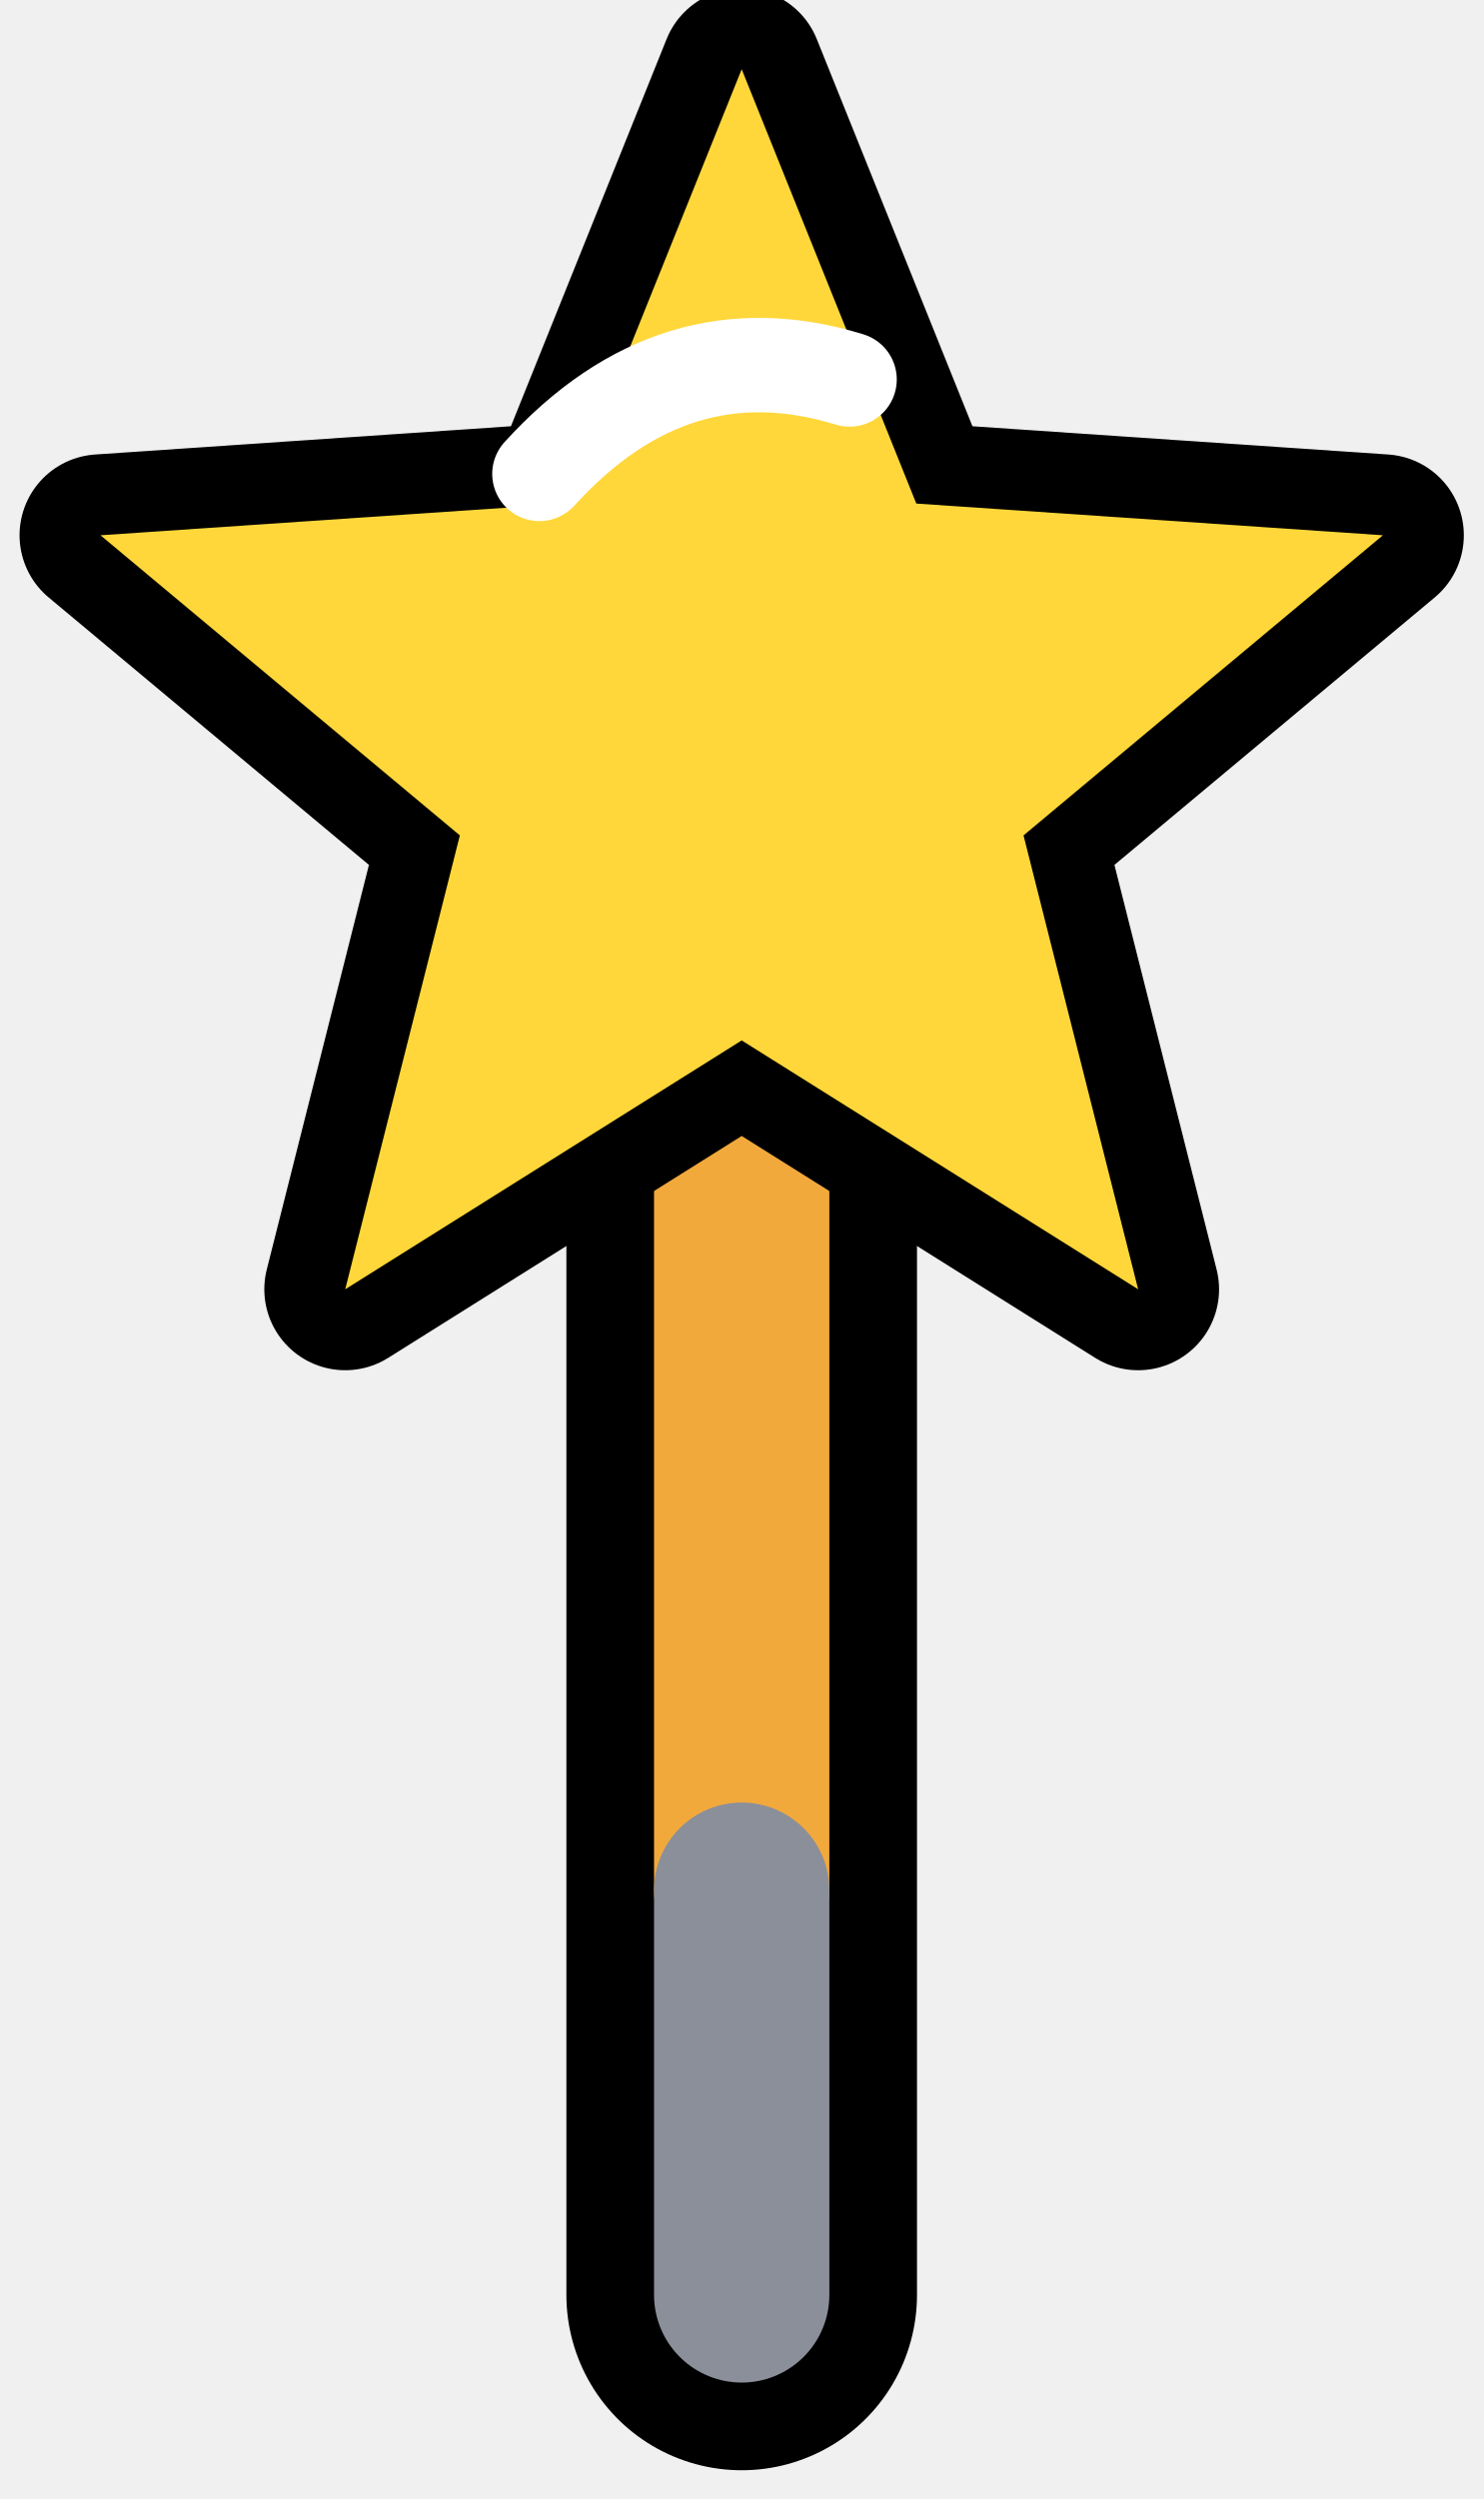
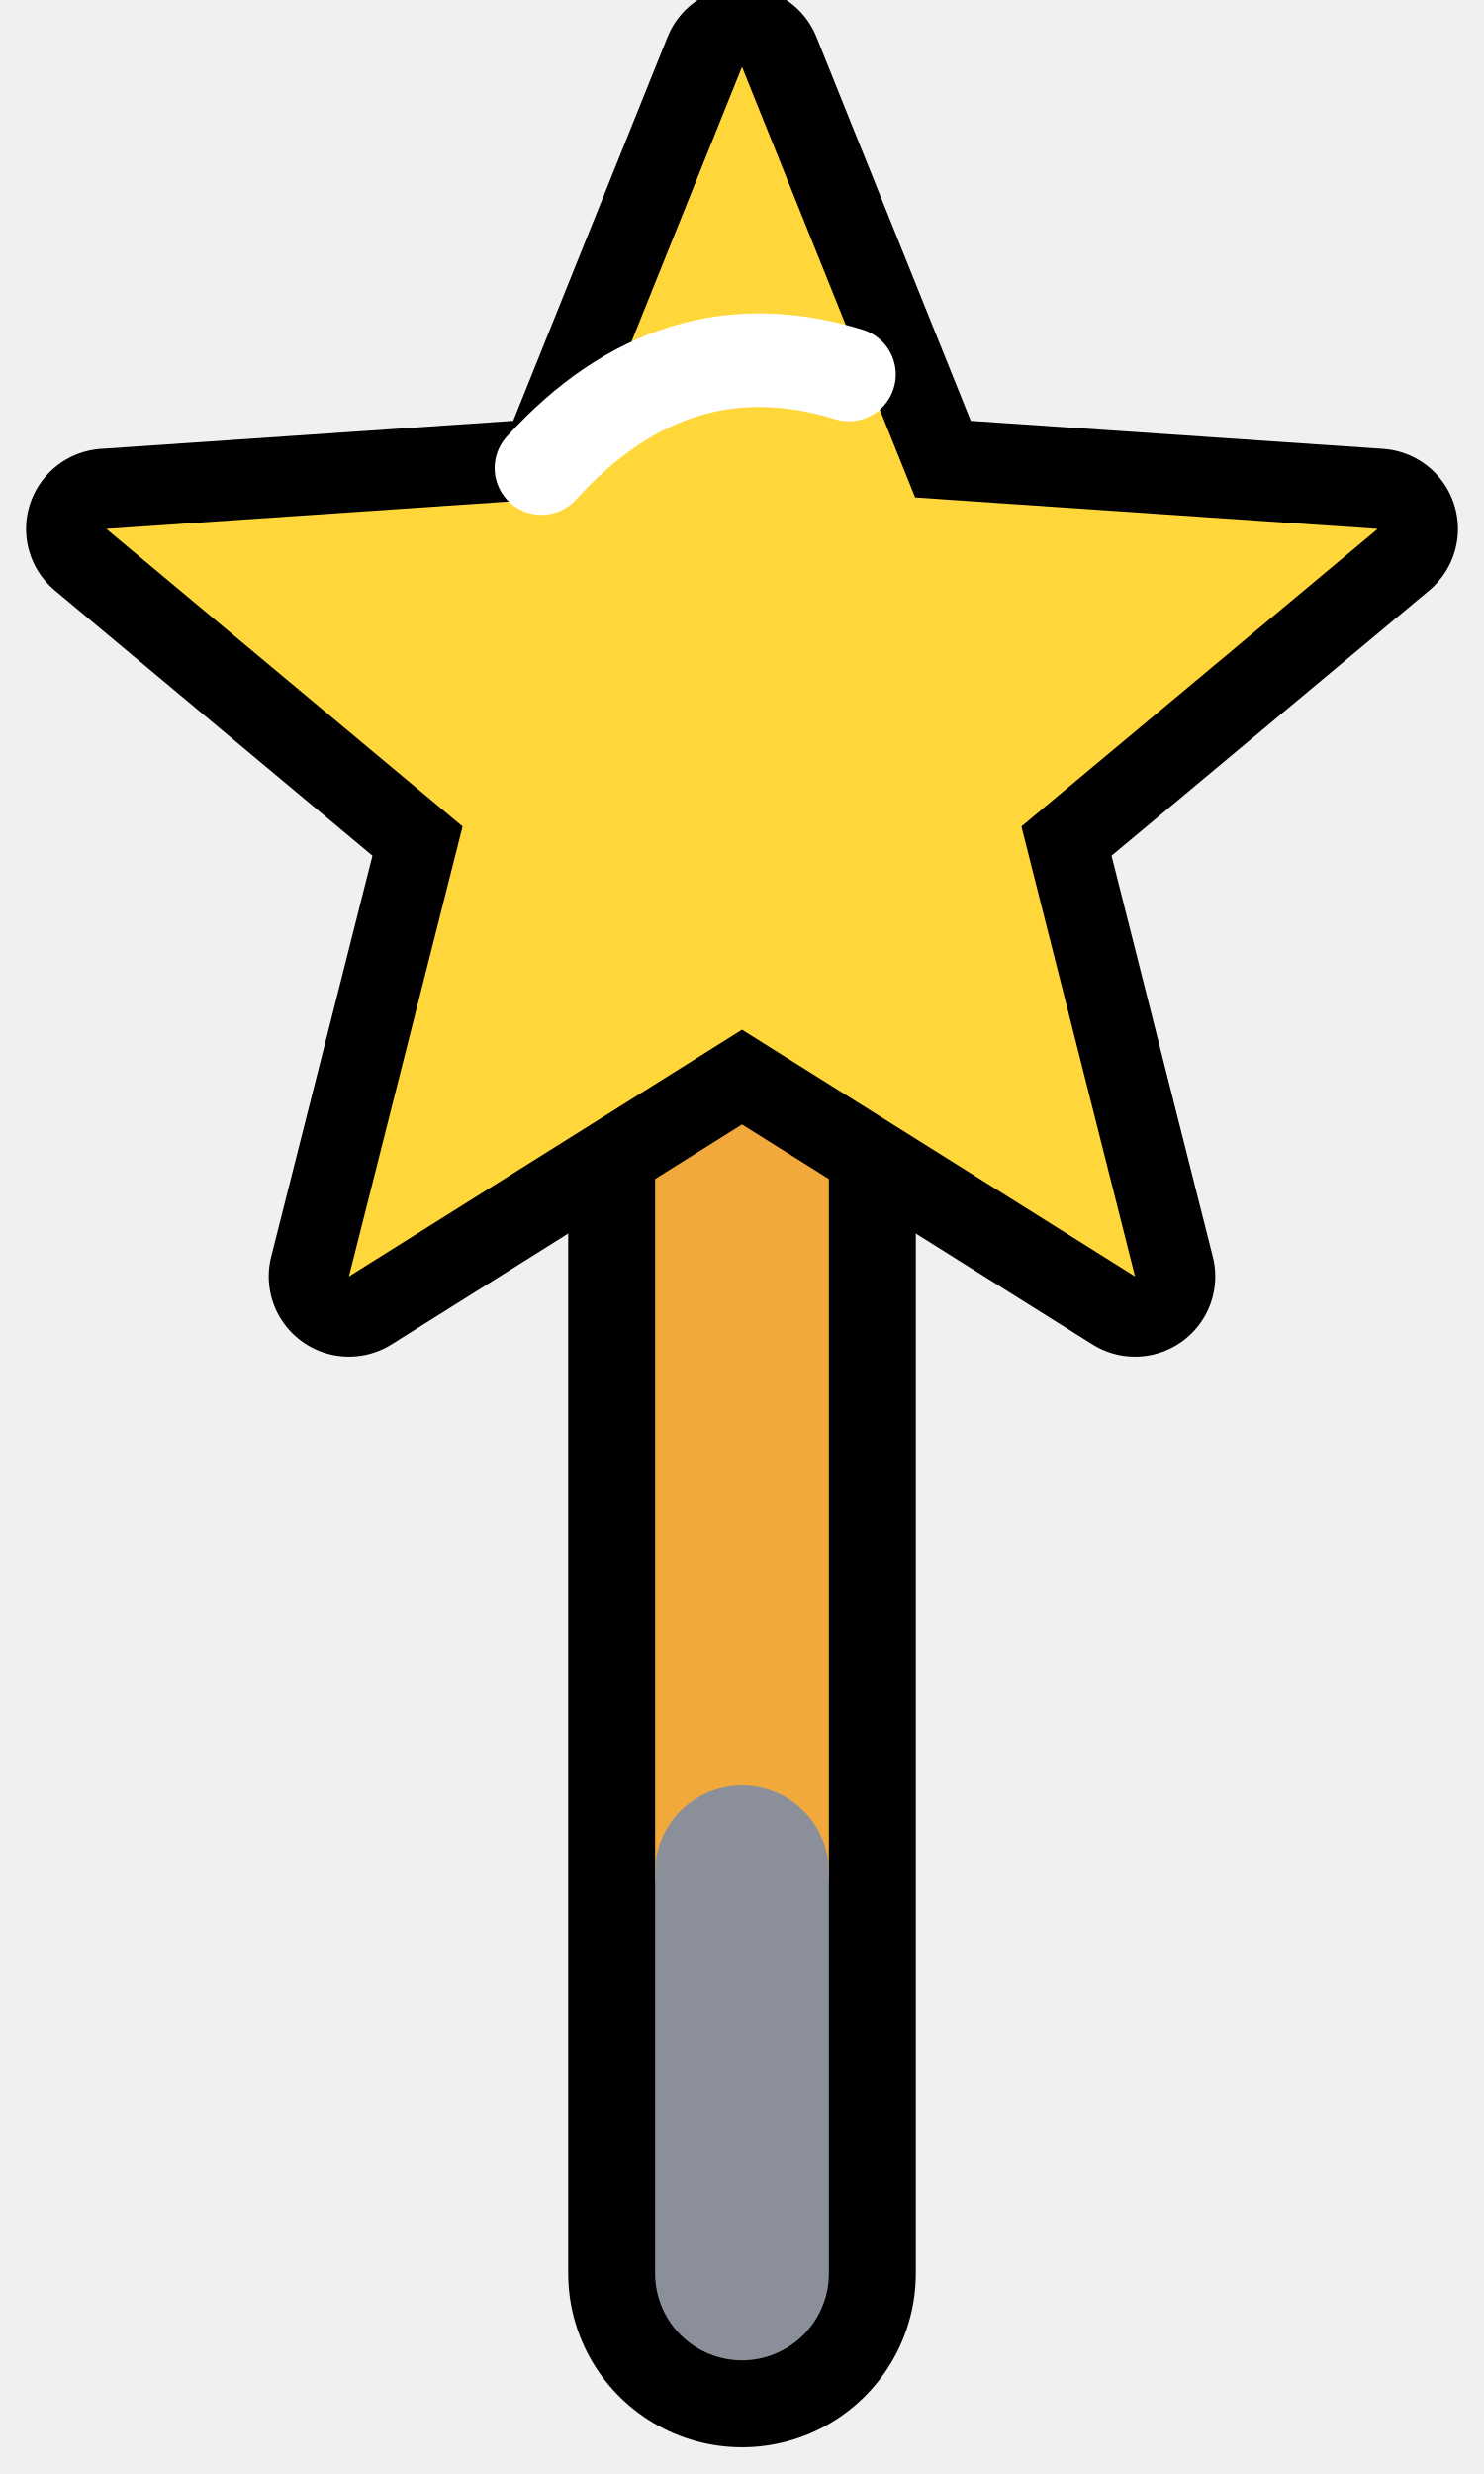
- <svg xmlns="http://www.w3.org/2000/svg" width="19" height="32" viewBox="-11 -11 22 37">
+ <svg xmlns="http://www.w3.org/2000/svg" width="15" height="25" viewBox="-11 -11 22 37">
  <line x1="0" y1="6" x2="0" y2="23" stroke="#000" stroke-width="5.2" stroke-linecap="round" />
  <line x1="0" y1="6" x2="0" y2="17" stroke="#f2a93b" stroke-width="2.6" stroke-linecap="round" />
  <line x1="0" y1="17" x2="0" y2="23" stroke="#8a8f9a" stroke-width="2.6" stroke-linecap="round" />
  <path d="M0.00,-10.00 L2.59,-3.56 L9.51,-3.09 L4.18,1.36 L5.88,8.09 L0.00,4.40 L-5.88,8.09 L-4.18,1.36 L-9.51,-3.09 L-2.59,-3.56Z" fill="#ffd73a" stroke="#000" stroke-width="2.4" stroke-linejoin="round" />
  <path d="M0.00,-10.00 L2.59,-3.56 L9.51,-3.09 L4.18,1.36 L5.88,8.09 L0.00,4.40 L-5.88,8.09 L-4.18,1.36 L-9.51,-3.09 L-2.59,-3.56Z" fill="#ffd73a" />
  <path d="M-3,-4 Q-1,-6.2 1.6,-5.4" fill="none" stroke="#fff" stroke-width="1.4" stroke-linecap="round" />
</svg>
